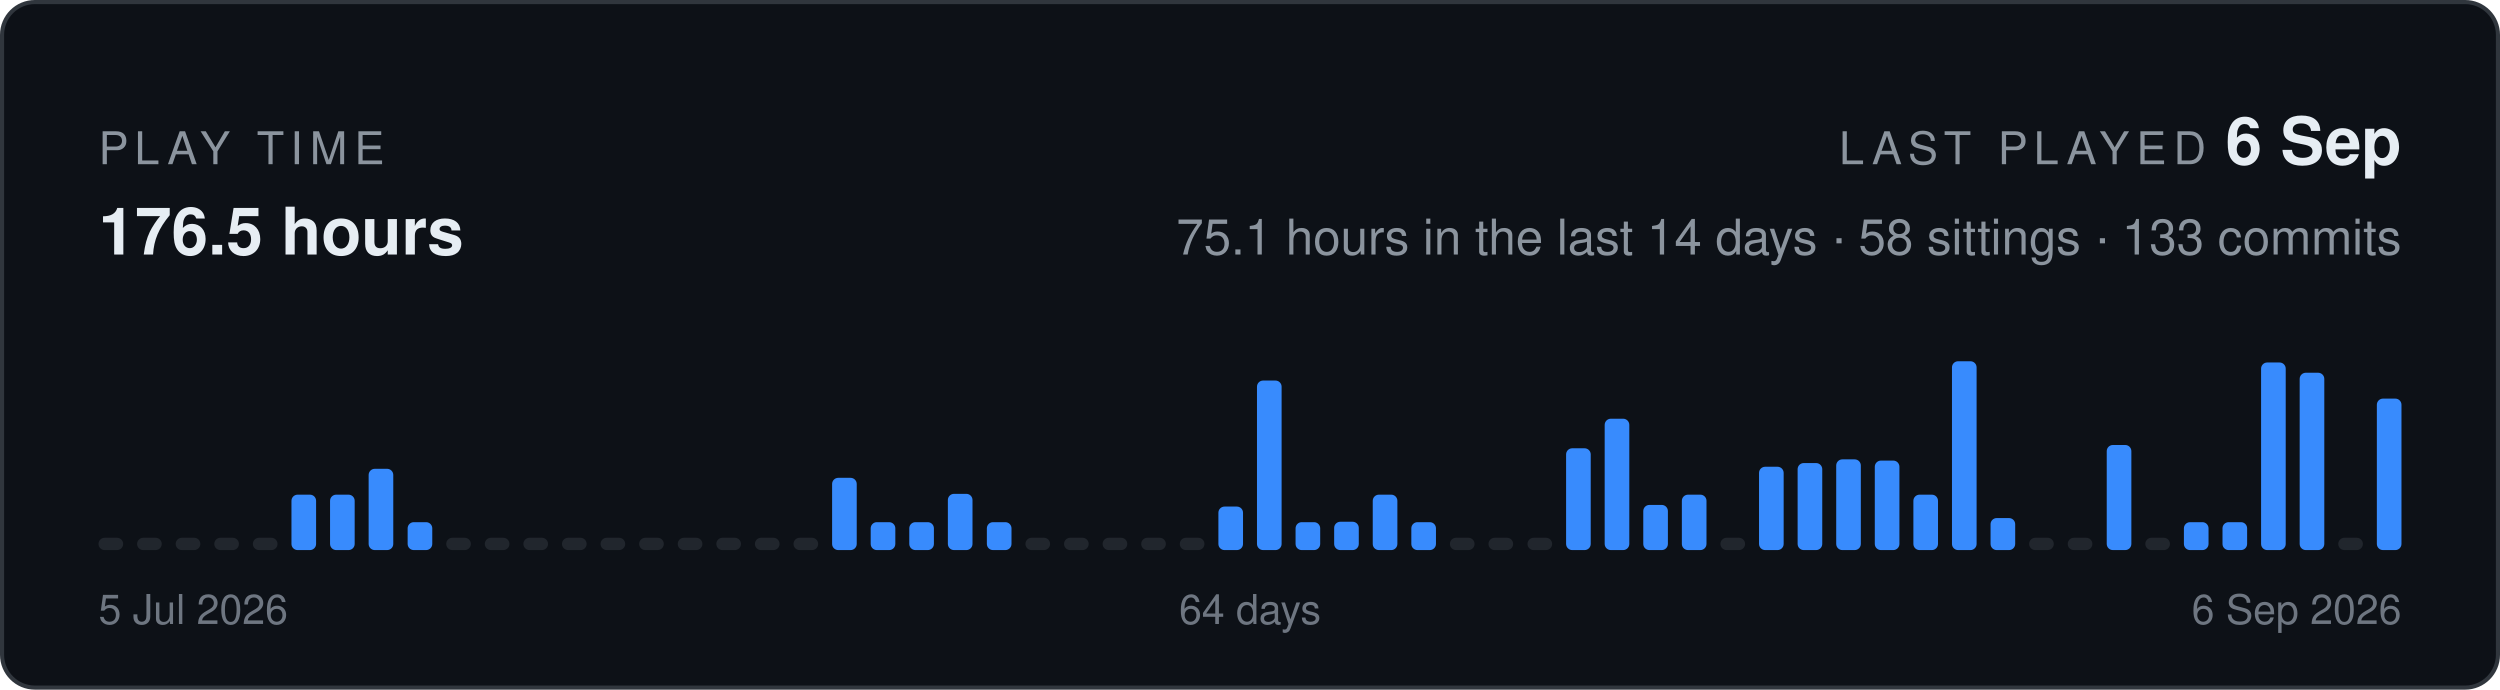
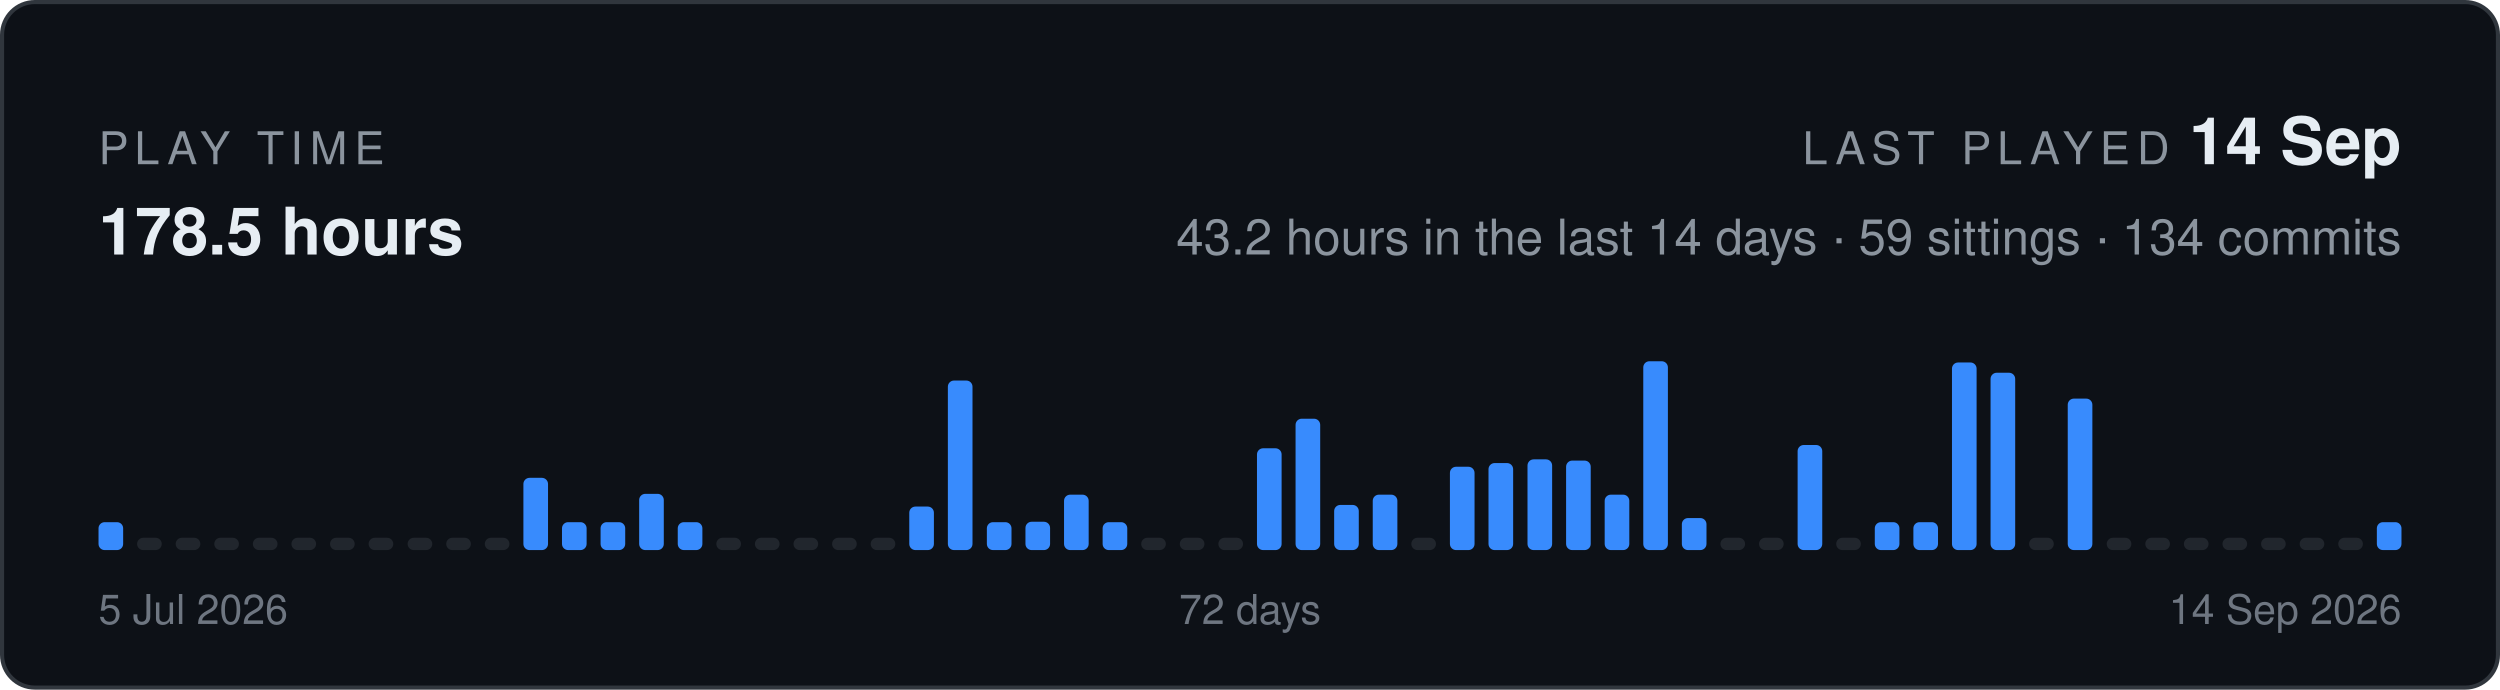
- <svg xmlns="http://www.w3.org/2000/svg" width="609" height="168" viewBox="0 0 609 168" role="img" aria-label="Play time: 176.5 hours over 133 commits, last played 6 Sep">
+ <svg xmlns="http://www.w3.org/2000/svg" width="609" height="168" viewBox="0 0 609 168" role="img" aria-label="Play time: 178.5 hours over 134 commits, last played 14 Sep">
  <style>
    .card { fill: #0d1117; stroke: #30363d }
    text { font-family: -apple-system, BlinkMacSystemFont, "Segoe UI", Helvetica, Arial, sans-serif }
    .label { font-size: 11px; letter-spacing: 1.7px; fill: #8b949e }
    .stat { font-size: 16px; font-weight: 600; letter-spacing: normal; fill: #e6edf3 }
    .note { font-size: 12px; fill: #8b949e }
    .axis { font-size: 10px; fill: #6e7681 }
    .bar { fill: #388bfd }
    .bar-quiet { fill: #21262d }
  </style>
  <rect class="card" x="0.5" y="0.5" width="608" height="167" rx="8" />
  <text class="label" x="24" y="40">PLAY TIME</text>
-   <text class="stat" x="24" y="62">176.5 hours</text>
-   <text class="label" x="585" y="40" text-anchor="end">LAST PLAYED <tspan class="stat">6 Sep</tspan>
+   <text class="stat" x="24" y="62">178.5 hours</text>
+   <text class="label" x="585" y="40" text-anchor="end">LAST PLAYED <tspan class="stat">14 Sep</tspan>
  </text>
-   <text class="note" x="585" y="62" text-anchor="end">75.1 hours in the last 14 days   ·   58 sittings   ·   133 commits</text>
-   <rect class="bar-quiet" x="24.0" y="131.0" width="6" height="3.0" rx="1.5" />
+   <text class="note" x="585" y="62" text-anchor="end">43.2 hours in the last 14 days   ·   59 sittings   ·   134 commits</text>
+   <rect class="bar" x="24.0" y="127.2" width="6" height="6.8" rx="1.5" />
  <rect class="bar-quiet" x="33.4" y="131.0" width="6" height="3.0" rx="1.5" />
  <rect class="bar-quiet" x="42.8" y="131.0" width="6" height="3.0" rx="1.5" />
  <rect class="bar-quiet" x="52.2" y="131.0" width="6" height="3.0" rx="1.5" />
  <rect class="bar-quiet" x="61.6" y="131.0" width="6" height="3.0" rx="1.5" />
-   <rect class="bar" x="71.0" y="120.5" width="6" height="13.5" rx="1.5" />
-   <rect class="bar" x="80.4" y="120.5" width="6" height="13.5" rx="1.5" />
-   <rect class="bar" x="89.8" y="114.2" width="6" height="19.8" rx="1.5" />
-   <rect class="bar" x="99.3" y="127.2" width="6" height="6.8" rx="1.5" />
+   <rect class="bar-quiet" x="71.0" y="131.0" width="6" height="3.0" rx="1.5" />
+   <rect class="bar-quiet" x="80.4" y="131.0" width="6" height="3.0" rx="1.5" />
+   <rect class="bar-quiet" x="89.8" y="131.0" width="6" height="3.0" rx="1.5" />
+   <rect class="bar-quiet" x="99.3" y="131.0" width="6" height="3.0" rx="1.5" />
  <rect class="bar-quiet" x="108.7" y="131.0" width="6" height="3.0" rx="1.5" />
  <rect class="bar-quiet" x="118.1" y="131.0" width="6" height="3.0" rx="1.5" />
-   <rect class="bar-quiet" x="127.5" y="131.0" width="6" height="3.0" rx="1.5" />
-   <rect class="bar-quiet" x="136.9" y="131.0" width="6" height="3.0" rx="1.5" />
-   <rect class="bar-quiet" x="146.3" y="131.0" width="6" height="3.0" rx="1.5" />
-   <rect class="bar-quiet" x="155.7" y="131.0" width="6" height="3.0" rx="1.5" />
-   <rect class="bar-quiet" x="165.1" y="131.0" width="6" height="3.0" rx="1.5" />
+   <rect class="bar" x="127.5" y="116.4" width="6" height="17.6" rx="1.5" />
+   <rect class="bar" x="136.9" y="127.2" width="6" height="6.8" rx="1.5" />
+   <rect class="bar" x="146.3" y="127.2" width="6" height="6.8" rx="1.5" />
+   <rect class="bar" x="155.7" y="120.3" width="6" height="13.7" rx="1.5" />
+   <rect class="bar" x="165.1" y="127.2" width="6" height="6.8" rx="1.5" />
  <rect class="bar-quiet" x="174.5" y="131.0" width="6" height="3.0" rx="1.5" />
  <rect class="bar-quiet" x="183.9" y="131.0" width="6" height="3.0" rx="1.5" />
  <rect class="bar-quiet" x="193.3" y="131.0" width="6" height="3.0" rx="1.5" />
-   <rect class="bar" x="202.7" y="116.4" width="6" height="17.6" rx="1.5" />
-   <rect class="bar" x="212.1" y="127.2" width="6" height="6.8" rx="1.5" />
-   <rect class="bar" x="221.5" y="127.2" width="6" height="6.8" rx="1.5" />
-   <rect class="bar" x="230.9" y="120.3" width="6" height="13.7" rx="1.5" />
+   <rect class="bar-quiet" x="202.7" y="131.0" width="6" height="3.0" rx="1.5" />
+   <rect class="bar-quiet" x="212.1" y="131.0" width="6" height="3.0" rx="1.5" />
+   <rect class="bar" x="221.5" y="123.4" width="6" height="10.6" rx="1.5" />
+   <rect class="bar" x="230.9" y="92.7" width="6" height="41.3" rx="1.5" />
  <rect class="bar" x="240.4" y="127.2" width="6" height="6.8" rx="1.5" />
-   <rect class="bar-quiet" x="249.8" y="131.0" width="6" height="3.0" rx="1.5" />
-   <rect class="bar-quiet" x="259.2" y="131.0" width="6" height="3.0" rx="1.5" />
-   <rect class="bar-quiet" x="268.6" y="131.0" width="6" height="3.0" rx="1.5" />
+   <rect class="bar" x="249.8" y="127.1" width="6" height="6.9" rx="1.5" />
+   <rect class="bar" x="259.2" y="120.5" width="6" height="13.5" rx="1.5" />
+   <rect class="bar" x="268.6" y="127.2" width="6" height="6.8" rx="1.5" />
  <rect class="bar-quiet" x="278.0" y="131.0" width="6" height="3.0" rx="1.5" />
  <rect class="bar-quiet" x="287.4" y="131.0" width="6" height="3.0" rx="1.5" />
-   <rect class="bar" x="296.8" y="123.4" width="6" height="10.6" rx="1.5" />
-   <rect class="bar" x="306.2" y="92.7" width="6" height="41.3" rx="1.5" />
-   <rect class="bar" x="315.6" y="127.2" width="6" height="6.8" rx="1.5" />
-   <rect class="bar" x="325.0" y="127.1" width="6" height="6.9" rx="1.5" />
+   <rect class="bar-quiet" x="296.8" y="131.0" width="6" height="3.0" rx="1.5" />
+   <rect class="bar" x="306.2" y="109.2" width="6" height="24.8" rx="1.5" />
+   <rect class="bar" x="315.6" y="102.0" width="6" height="32.0" rx="1.5" />
+   <rect class="bar" x="325.0" y="123.0" width="6" height="11.0" rx="1.5" />
  <rect class="bar" x="334.4" y="120.5" width="6" height="13.5" rx="1.5" />
-   <rect class="bar" x="343.8" y="127.2" width="6" height="6.8" rx="1.5" />
-   <rect class="bar-quiet" x="353.2" y="131.0" width="6" height="3.0" rx="1.5" />
-   <rect class="bar-quiet" x="362.6" y="131.0" width="6" height="3.0" rx="1.5" />
-   <rect class="bar-quiet" x="372.1" y="131.0" width="6" height="3.0" rx="1.5" />
-   <rect class="bar" x="381.5" y="109.2" width="6" height="24.8" rx="1.5" />
-   <rect class="bar" x="390.9" y="102.0" width="6" height="32.0" rx="1.5" />
-   <rect class="bar" x="400.3" y="123.0" width="6" height="11.0" rx="1.5" />
-   <rect class="bar" x="409.7" y="120.5" width="6" height="13.5" rx="1.5" />
+   <rect class="bar-quiet" x="343.8" y="131.0" width="6" height="3.0" rx="1.5" />
+   <rect class="bar" x="353.2" y="113.7" width="6" height="20.3" rx="1.5" />
+   <rect class="bar" x="362.6" y="112.8" width="6" height="21.2" rx="1.5" />
+   <rect class="bar" x="372.1" y="111.9" width="6" height="22.1" rx="1.5" />
+   <rect class="bar" x="381.5" y="112.2" width="6" height="21.8" rx="1.5" />
+   <rect class="bar" x="390.9" y="120.5" width="6" height="13.5" rx="1.5" />
+   <rect class="bar" x="400.3" y="88.0" width="6" height="46.0" rx="1.5" />
+   <rect class="bar" x="409.7" y="126.2" width="6" height="7.8" rx="1.5" />
  <rect class="bar-quiet" x="419.1" y="131.0" width="6" height="3.0" rx="1.5" />
-   <rect class="bar" x="428.5" y="113.7" width="6" height="20.3" rx="1.5" />
-   <rect class="bar" x="437.9" y="112.8" width="6" height="21.2" rx="1.5" />
-   <rect class="bar" x="447.3" y="111.9" width="6" height="22.1" rx="1.5" />
-   <rect class="bar" x="456.7" y="112.2" width="6" height="21.8" rx="1.5" />
-   <rect class="bar" x="466.1" y="120.5" width="6" height="13.5" rx="1.5" />
-   <rect class="bar" x="475.5" y="88.0" width="6" height="46.0" rx="1.5" />
-   <rect class="bar" x="484.9" y="126.2" width="6" height="7.8" rx="1.5" />
+   <rect class="bar-quiet" x="428.5" y="131.0" width="6" height="3.0" rx="1.5" />
+   <rect class="bar" x="437.9" y="108.4" width="6" height="25.6" rx="1.5" />
+   <rect class="bar-quiet" x="447.3" y="131.0" width="6" height="3.0" rx="1.5" />
+   <rect class="bar" x="456.7" y="127.2" width="6" height="6.8" rx="1.5" />
+   <rect class="bar" x="466.1" y="127.2" width="6" height="6.8" rx="1.5" />
+   <rect class="bar" x="475.5" y="88.3" width="6" height="45.7" rx="1.5" />
+   <rect class="bar" x="484.9" y="90.8" width="6" height="43.2" rx="1.5" />
  <rect class="bar-quiet" x="494.3" y="131.0" width="6" height="3.0" rx="1.5" />
-   <rect class="bar-quiet" x="503.7" y="131.0" width="6" height="3.0" rx="1.5" />
-   <rect class="bar" x="513.2" y="108.4" width="6" height="25.6" rx="1.5" />
+   <rect class="bar" x="503.7" y="97.1" width="6" height="36.9" rx="1.5" />
+   <rect class="bar-quiet" x="513.2" y="131.0" width="6" height="3.0" rx="1.5" />
  <rect class="bar-quiet" x="522.6" y="131.0" width="6" height="3.0" rx="1.5" />
-   <rect class="bar" x="532.0" y="127.2" width="6" height="6.8" rx="1.5" />
-   <rect class="bar" x="541.4" y="127.2" width="6" height="6.8" rx="1.5" />
-   <rect class="bar" x="550.8" y="88.3" width="6" height="45.7" rx="1.5" />
-   <rect class="bar" x="560.2" y="90.8" width="6" height="43.2" rx="1.5" />
+   <rect class="bar-quiet" x="532.0" y="131.0" width="6" height="3.0" rx="1.5" />
+   <rect class="bar-quiet" x="541.4" y="131.0" width="6" height="3.0" rx="1.5" />
+   <rect class="bar-quiet" x="550.8" y="131.0" width="6" height="3.0" rx="1.5" />
+   <rect class="bar-quiet" x="560.2" y="131.0" width="6" height="3.0" rx="1.5" />
  <rect class="bar-quiet" x="569.6" y="131.0" width="6" height="3.0" rx="1.5" />
-   <rect class="bar" x="579.0" y="97.1" width="6" height="36.9" rx="1.5" />
+   <rect class="bar" x="579.0" y="127.2" width="6" height="6.8" rx="1.5" />
  <text class="axis" x="24" y="152">5 Jul 2026</text>
-   <text class="axis" x="304.5" y="152" text-anchor="middle">64 days</text>
-   <text class="axis" x="585" y="152" text-anchor="end">6 Sep 2026</text>
+   <text class="axis" x="304.5" y="152" text-anchor="middle">72 days</text>
+   <text class="axis" x="585" y="152" text-anchor="end">14 Sep 2026</text>
</svg>
